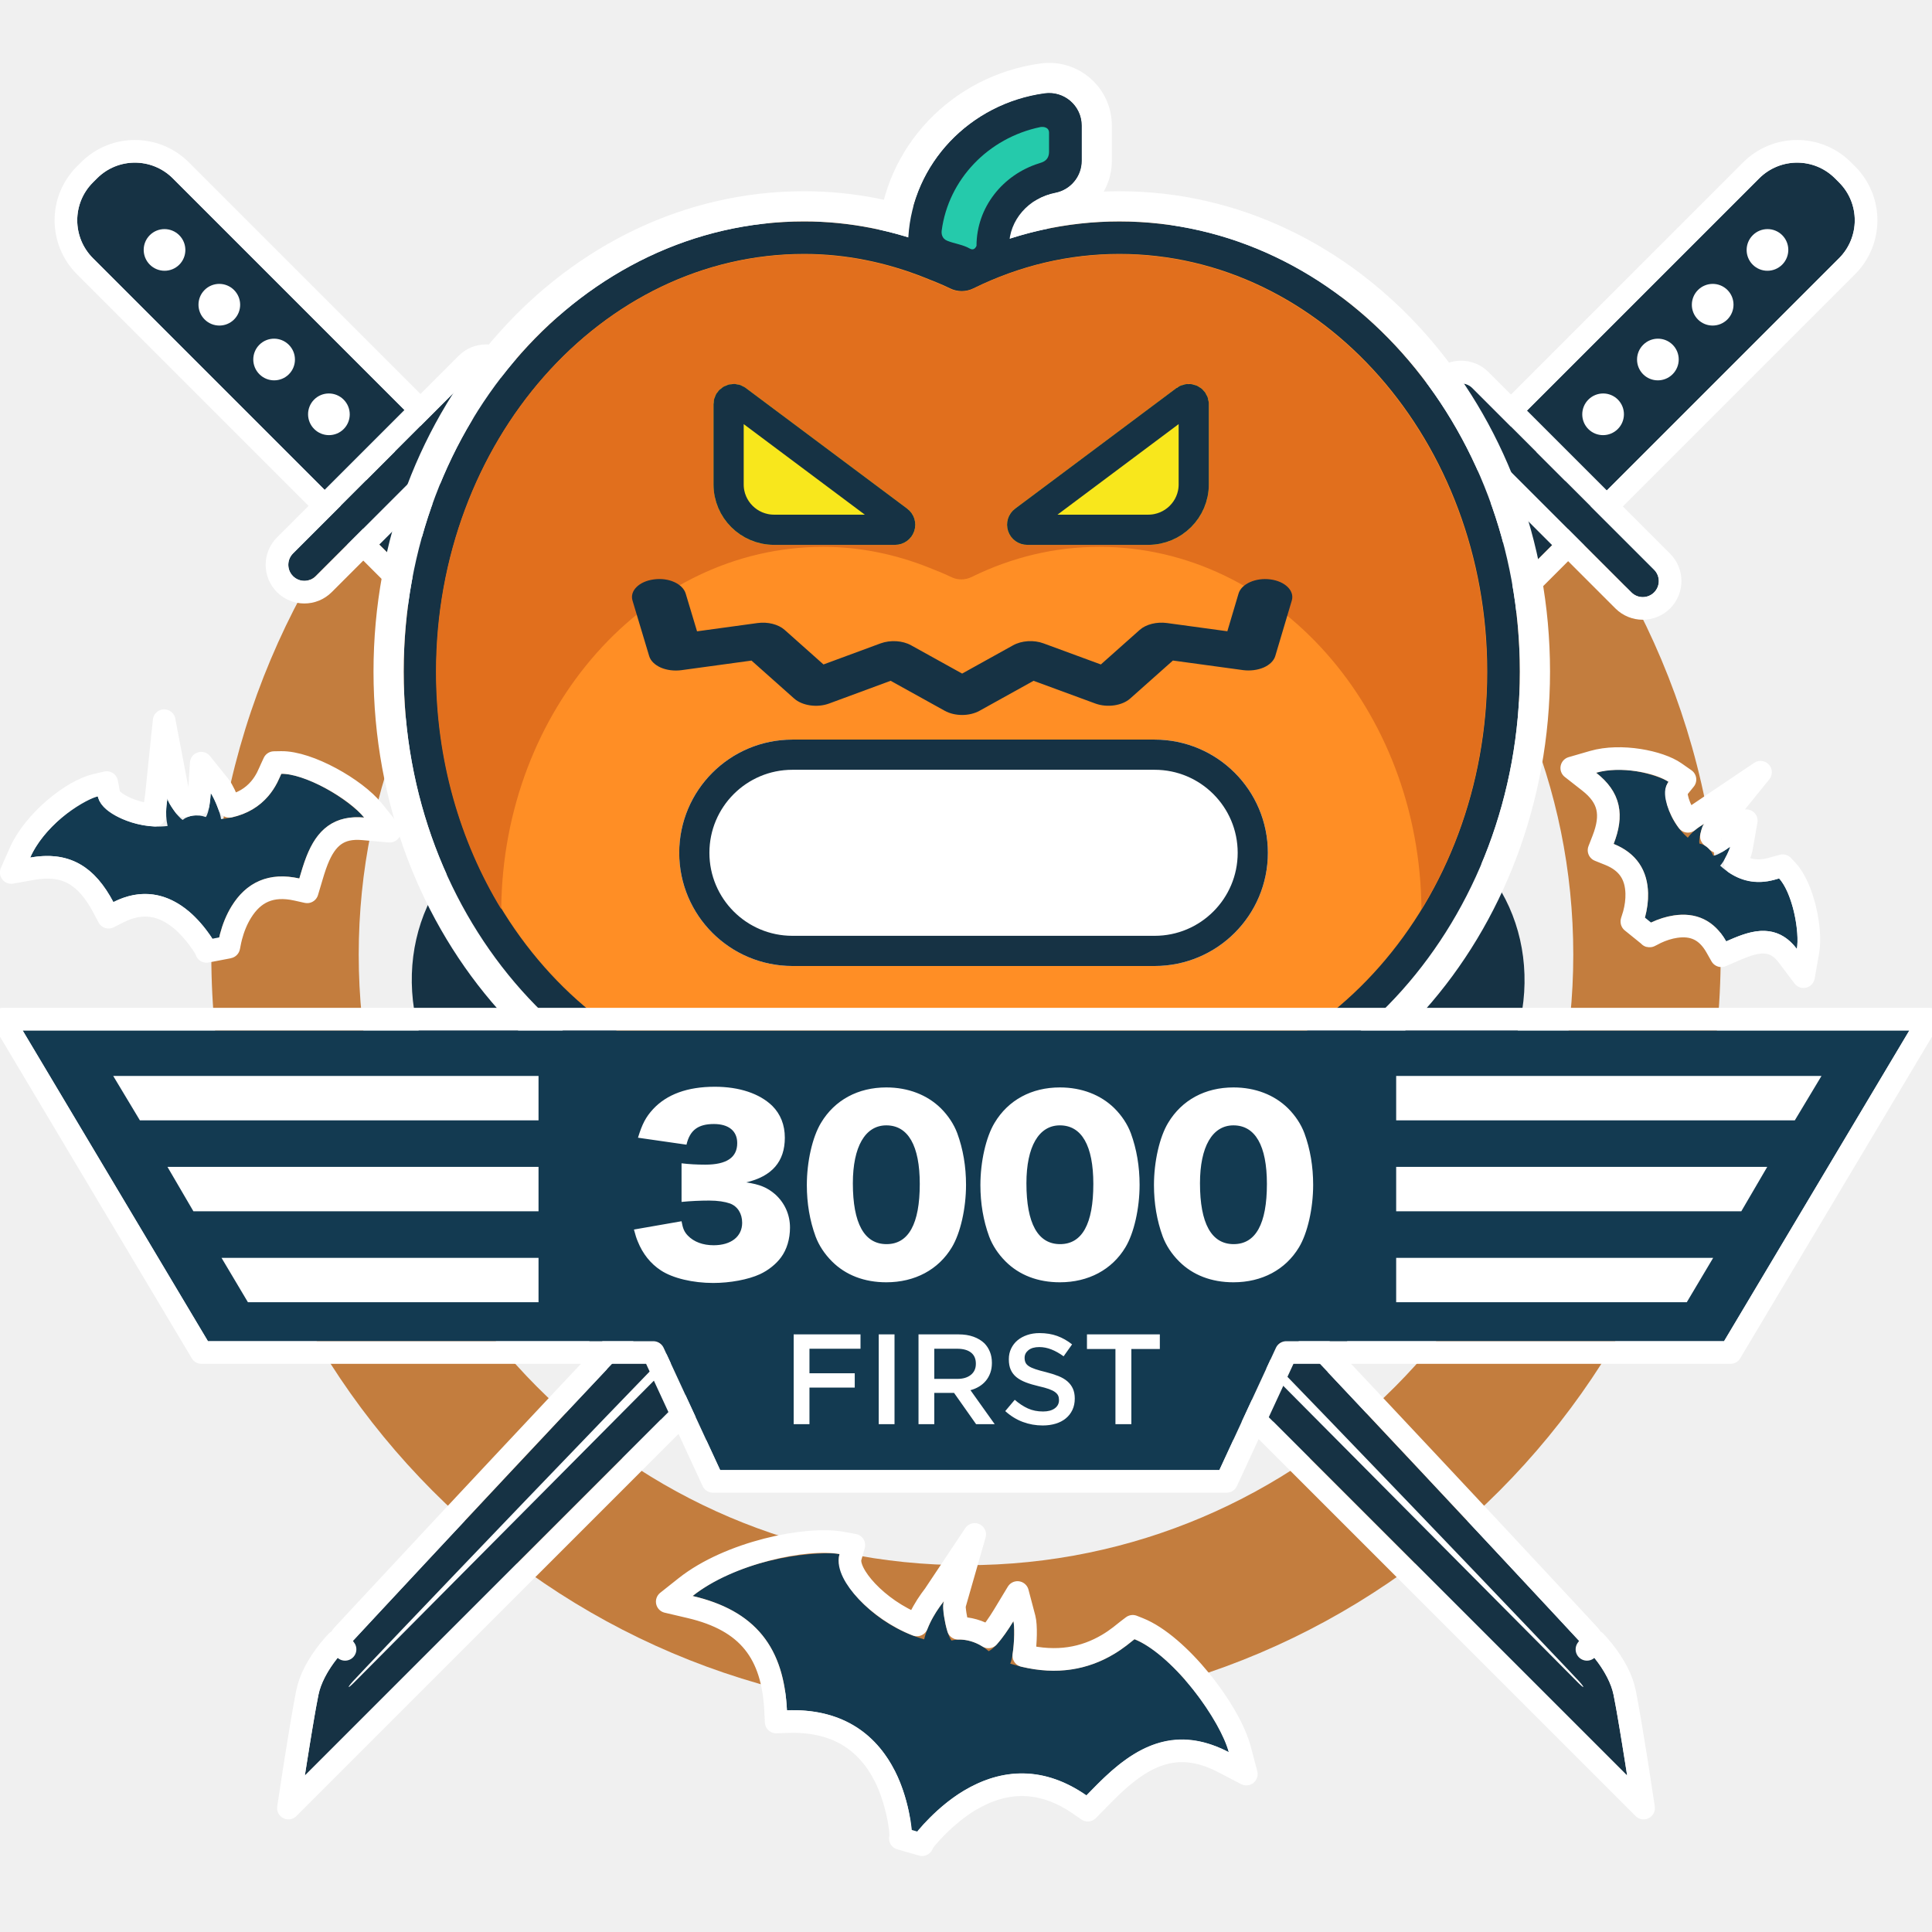
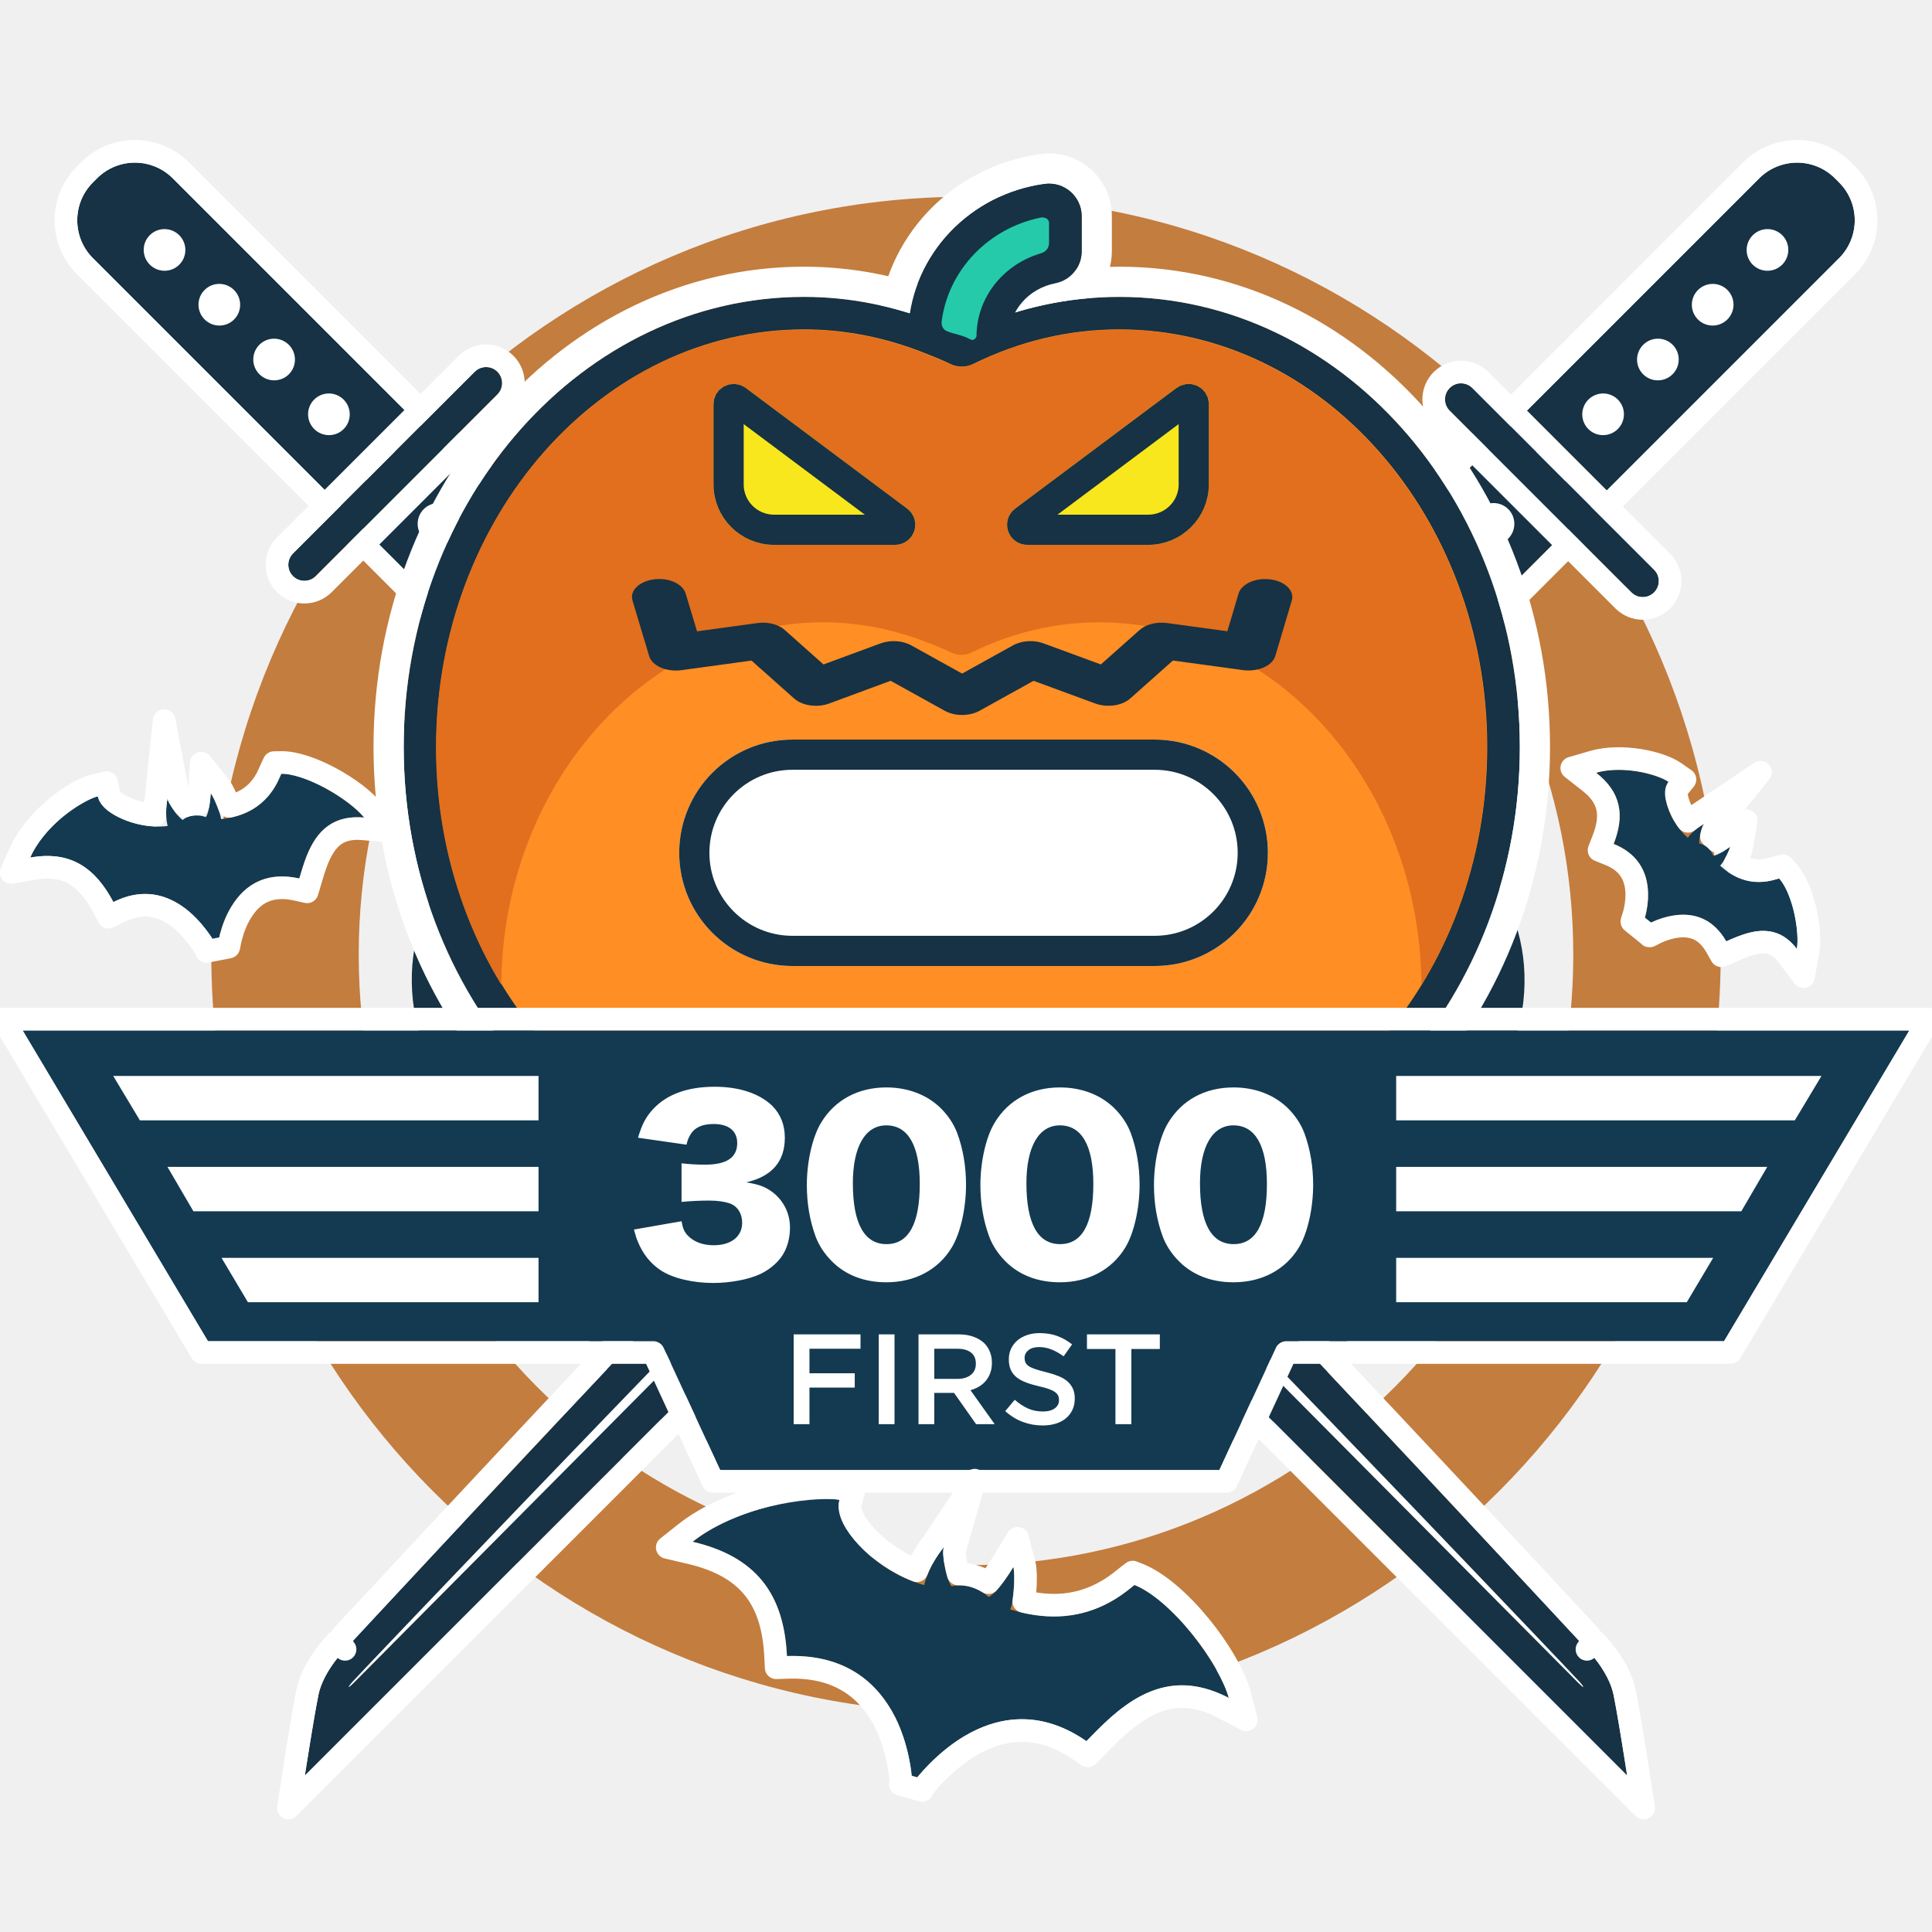
<svg xmlns="http://www.w3.org/2000/svg" xmlns:xlink="http://www.w3.org/1999/xlink" width="128" height="128" viewBox="0 0 128 128">
  <defs>
    <path id="a" d="M5.12,3.553 C5.12,1.591 6.707,0 8.664,0 L9.059,0 C11.016,0 12.603,1.59 12.603,3.553 L12.603,47.784 L5.12,47.784 L5.12,3.553 Z" />
    <path id="b" d="M0,0 L6.302,0 C6.302,0 6.165,16.61 5.504,42.956 C4.843,69.302 4.032,90.533 4.032,90.533 C4.032,90.533 4.032,92.57 3.151,93.904 C2.27,95.239 0,98.332 0,98.332 L0,0 Z" />
    <rect id="c" width="17.723" height="1.975" y="47.389" rx=".987" />
    <path id="d" d="M5.12,3.553 C5.12,1.591 6.707,0 8.664,0 L9.059,0 C11.016,0 12.603,1.59 12.603,3.553 L12.603,47.784 L5.12,47.784 L5.12,3.553 Z" />
    <path id="e" d="M0,0 L6.302,0 C6.302,0 6.165,16.61 5.504,42.956 C4.843,69.302 4.032,90.533 4.032,90.533 C4.032,90.533 4.032,92.57 3.151,93.904 C2.27,95.239 0,98.332 0,98.332 L0,0 Z" />
    <rect id="f" width="17.723" height="1.975" y="47.389" rx=".987" />
    <rect id="g" width="19.149" height="2.126" x=".461" y=".654" rx="1.063" />
    <rect id="h" width="19.149" height="2.126" x=".536" y=".361" rx="1.063" />
    <path id="i" d="M44.92,4.6 C44.92,5.63 44.189,6.516 43.175,6.714 C41.394,7.061 40.114,8.543 40.114,10.234 L40.114,10.598 C40.114,12.152 38.513,13.195 37.085,12.571 C36.475,12.304 35.808,12.075 35.005,11.848 C34.029,11.572 33.376,10.656 33.437,9.647 C33.729,4.783 37.531,0.81 42.464,0.132 C43.763,-0.046 44.92,0.959 44.92,2.266 L44.92,4.6 Z" />
-     <path id="j" d="M36.976,11.031 C40.294,9.43 43.812,8.616 47.42,8.616 C62.118,8.616 73.95,22.051 73.95,38.44 C73.95,54.829 62.118,68.265 47.42,68.265 L26.533,68.265 C11.835,68.265 0.003,54.83 0.003,38.44 C0.003,22.051 11.835,8.615 26.533,8.615 C29.524,8.615 32.481,9.203 35.362,10.352 C36.235,10.7 36.592,10.848 36.976,11.031 Z" />
-     <path id="k" d="M41.314,30.044 C40.738,30.044 40.228,29.677 40.046,29.133 C39.863,28.589 40.051,27.989 40.512,27.645 L51.206,19.651 C51.611,19.346 52.155,19.302 52.606,19.524 C53.059,19.751 53.345,20.211 53.345,20.716 L53.345,26.046 C53.345,28.25 51.546,30.044 49.334,30.044 L41.314,30.044 Z M32.56,30.044 L24.539,30.044 C22.328,30.044 20.529,28.25 20.529,26.046 L20.529,20.716 C20.529,20.211 20.815,19.751 21.268,19.524 C21.718,19.302 22.262,19.346 22.667,19.651 L33.361,27.645 C33.822,27.989 34.01,28.589 33.827,29.133 C33.646,29.677 33.135,30.044 32.56,30.044 Z" />
+     <path id="j" d="M36.976,10.031 C40.294,8.43 43.812,7.616 47.42,7.616 C62.118,7.616 73.95,21.051 73.95,37.44 C73.95,53.829 62.118,67.265 47.42,67.265 L26.533,67.265 C11.835,67.265 0.003,53.83 0.003,37.44 C0.003,21.051 11.835,7.615 26.533,7.615 C29.524,7.615 32.481,8.203 35.362,9.352 C36.235,9.7 36.592,9.848 36.976,10.031 Z" />
+     <path id="k" d="M41.314,24.044 C40.738,24.044 40.228,23.677 40.046,23.133 C39.863,22.589 40.051,21.989 40.512,21.645 L51.206,13.651 C51.611,13.346 52.155,13.302 52.606,13.524 C53.059,13.751 53.345,14.211 53.345,14.716 L53.345,20.046 C53.345,22.25 51.546,24.044 49.334,24.044 L41.314,24.044 Z M32.56,24.044 L24.539,24.044 C22.328,24.044 20.529,22.25 20.529,20.046 L20.529,14.716 C20.529,14.211 20.815,13.751 21.268,13.524 C21.718,13.302 22.262,13.346 22.667,13.651 L33.361,21.645 C33.822,21.989 34.01,22.589 33.827,23.133 C33.646,23.677 33.135,24.044 32.56,24.044 Z" />
    <path id="l" d="M84.736,83.858 L114.223,83.858 L126.5,63.27 L1.5,63.27 L13.777,83.858 L43.764,83.858 L47.713,92.395 L80.787,92.395 L84.736,83.858 Z" />
    <rect id="m" width="39" height="15" rx="7.5" />
-     <path id="n" d="M65.501,104.396 C66.055,104.132 66.87,102.857 67.14,102.411 C67.247,102.816 67.194,104.652 66.93,105.221 C71.76,106.723 74.469,104.131 75.163,103.602 C77.843,104.669 80.883,109.096 81.412,111.087 C76.837,108.706 73.844,112.056 71.978,113.951 C65.644,109.555 60.517,116.501 60.372,117.008 C60.533,116.445 60.085,108.034 52.137,108.311 C51.955,104.581 50.438,101.804 45.888,100.738 C49.288,98.042 54.524,97.762 55.62,97.96 C55.188,99.468 57.669,102.591 61.227,103.611 C61.557,102.257 62.391,101.29 62.527,101.087 C62.395,101.547 62.673,103.194 63.038,103.69 C63.777,103.5 64.756,103.728 65.501,104.396 Z M113.513,51.692 C113.807,51.678 114.423,51.246 114.631,51.092 C114.595,51.3 114.195,52.139 113.964,52.351 C115.752,53.982 117.459,53.309 117.87,53.198 C118.814,54.212 119.225,56.849 119.047,57.872 C117.549,55.884 115.563,56.853 114.364,57.367 C112.516,54.106 108.867,56.325 108.7,56.531 C108.885,56.302 110.416,52.324 106.909,50.911 C107.595,49.151 107.506,47.572 105.75,46.197 C107.778,45.609 110.109,46.495 110.543,46.799 C110.046,47.413 110.483,49.339 111.819,50.5 C112.239,49.938 112.8,49.652 112.9,49.585 C112.749,49.772 112.532,50.588 112.588,50.888 C112.948,50.944 113.326,51.239 113.513,51.692 Z M13.636,49.132 C13.861,48.838 13.943,47.879 13.963,47.547 C14.135,47.761 14.623,48.864 14.641,49.268 C17.676,48.963 18.41,46.753 18.637,46.267 C20.386,46.237 23.277,48.113 24.125,49.164 C20.98,48.883 20.306,51.613 19.83,53.201 C15.167,52.16 14.352,57.554 14.416,57.891 C14.345,57.516 11.733,52.633 7.513,54.766 C6.363,52.596 4.76,51.324 2,51.817 C3.078,49.374 5.831,47.911 6.479,47.757 C6.671,48.76 8.892,49.999 11.104,49.724 C10.901,48.839 11.079,48.057 11.095,47.903 C11.153,48.209 11.768,49.118 12.105,49.322 C12.451,49.027 13.045,48.92 13.636,49.132 Z" />
+     <path id="n" d="M65.501,100.803 C66.055,100.539 66.87,99.264 67.14,98.818 C67.247,99.223 67.194,101.059 66.93,101.628 C71.76,103.13 74.469,100.539 75.163,100.009 C77.843,101.076 80.883,105.503 81.412,107.494 C76.837,105.113 73.844,108.463 71.978,110.358 C65.644,105.963 60.517,112.909 60.372,113.415 C60.533,112.852 60.085,104.441 52.137,104.718 C51.955,100.988 50.438,98.212 45.888,97.145 C49.288,94.449 54.524,94.169 55.62,94.367 C55.188,95.875 57.669,98.998 61.227,100.018 C61.557,98.665 62.391,97.697 62.527,97.494 C62.395,97.954 62.673,99.601 63.038,100.097 C63.777,99.908 64.756,100.136 65.501,100.803 Z M113.513,51.692 C113.807,51.678 114.423,51.246 114.631,51.092 C114.595,51.3 114.195,52.139 113.964,52.351 C115.752,53.982 117.459,53.309 117.87,53.198 C118.814,54.212 119.225,56.849 119.047,57.872 C117.549,55.884 115.563,56.853 114.364,57.367 C112.516,54.106 108.867,56.325 108.7,56.531 C108.885,56.302 110.416,52.324 106.909,50.911 C107.595,49.151 107.506,47.572 105.75,46.197 C107.778,45.609 110.109,46.495 110.543,46.799 C110.046,47.413 110.483,49.339 111.819,50.5 C112.239,49.938 112.8,49.652 112.9,49.585 C112.749,49.772 112.532,50.588 112.588,50.888 C112.948,50.944 113.326,51.239 113.513,51.692 Z M13.636,49.132 C13.861,48.838 13.943,47.879 13.963,47.547 C14.135,47.761 14.623,48.864 14.641,49.268 C17.676,48.963 18.41,46.753 18.637,46.267 C20.386,46.237 23.277,48.113 24.125,49.164 C20.98,48.883 20.306,51.613 19.83,53.201 C15.167,52.16 14.352,57.554 14.416,57.891 C14.345,57.516 11.733,52.633 7.513,54.766 C6.363,52.596 4.76,51.324 2,51.817 C3.078,49.374 5.831,47.911 6.479,47.757 C6.671,48.76 8.892,49.999 11.104,49.724 C10.901,48.839 11.079,48.057 11.095,47.903 C11.153,48.209 11.768,49.118 12.105,49.322 C12.451,49.027 13.045,48.92 13.636,49.132 Z" />
  </defs>
  <g fill="none" fill-rule="evenodd">
    <rect width="128" height="128" />
    <g transform="translate(0 5)">
      <g fill-rule="nonzero" transform="translate(14 8.034)">
        <path fill="#C37D3E" d="M50,90.664 C72.211,90.664 90.234,72.563 90.234,50.215 C90.234,27.866 72.211,9.766 50,9.766 C27.789,9.766 9.766,27.866 9.766,50.215 C9.766,72.563 27.789,90.664 50,90.664 Z M50,100.429 C22.386,100.429 0,77.947 0,50.215 C0,22.482 22.386,0 50,0 C77.614,0 100,22.482 100,50.215 C100,77.947 77.614,100.429 50,100.429 Z" />
        <path fill="#163244" d="M48.572,57.869 L48.588,71.63 C48.588,71.63 48.9,77.089 41.559,81.346 C35.916,84.617 28.829,82.421 25.317,76.312 C23.392,72.962 22.922,68.768 24.042,65.229 C20.43,64.433 17.048,61.928 15.122,58.578 C11.61,52.469 13.26,45.207 18.903,41.935 C26.439,37.566 31.559,40.83 31.559,40.83 L42.9,47.686 C42.631,48.48 42.485,49.33 42.485,50.215 C42.485,51.084 42.626,51.92 42.886,52.701 C42.07,52.235 41.037,52.204 40.165,52.709 C38.857,53.468 38.409,55.147 39.164,56.461 C39.919,57.774 41.591,58.224 42.899,57.466 C43.741,56.978 44.227,56.108 44.265,55.2 C45.348,56.52 46.853,57.479 48.572,57.869 Z M57.651,47.558 L68.728,40.86 C68.728,40.86 73.849,37.597 81.385,41.966 C87.027,45.238 88.677,52.5 85.165,58.609 C83.239,61.958 79.858,64.464 76.245,65.26 C77.365,68.799 76.896,72.993 74.97,76.343 C71.458,82.452 64.371,84.648 58.729,81.376 C51.387,77.12 51.699,71.661 51.699,71.661 L51.715,57.932 C53.417,57.619 54.926,56.751 56.051,55.523 C56.17,56.322 56.637,57.061 57.388,57.497 C58.696,58.255 60.368,57.805 61.123,56.491 C61.878,55.178 61.43,53.498 60.122,52.74 C59.372,52.305 58.503,52.268 57.755,52.563 C57.986,51.821 58.11,51.033 58.11,50.215 C58.11,49.282 57.948,48.387 57.651,47.558 Z M44.332,45.149 L33.016,38.862 C33.016,38.862 27.642,36.04 27.642,27.301 C27.642,20.758 33.079,15.692 40.103,15.692 C43.954,15.692 47.806,17.381 50.298,20.125 C52.79,17.381 56.642,15.692 60.493,15.692 C67.517,15.692 72.954,20.758 72.954,27.301 C72.954,35.814 68.091,38.273 68.091,38.273 L56.243,45.124 C55.162,43.852 53.684,42.931 52.001,42.556 C52.63,42.052 53.032,41.277 53.032,40.407 C53.032,38.89 51.808,37.661 50.298,37.661 C48.788,37.661 47.564,38.89 47.564,40.407 C47.564,41.277 47.966,42.052 48.595,42.556 C46.901,42.934 45.415,43.864 44.332,45.149 Z M50.298,54.53 C47.925,54.53 46.001,52.598 46.001,50.215 C46.001,47.831 47.925,45.899 50.298,45.899 C52.671,45.899 54.595,47.831 54.595,50.215 C54.595,52.598 52.671,54.53 50.298,54.53 Z" />
      </g>
      <g transform="rotate(-45 15.968 6.576)">
        <use fill="#163244" xlink:href="#a" />
        <path stroke="#FFFFFF" stroke-width="1.5" d="M4.37,3.553 C4.37,1.177 6.292,-0.75 8.664,-0.75 L9.059,-0.75 C11.431,-0.75 13.353,1.176 13.353,3.553 L13.353,48.534 L4.37,48.534 L4.37,3.553 Z" />
        <path fill="#FFFFFF" d="M8.862,7.898 C8.1,7.898 7.483,7.279 7.483,6.516 C7.483,5.753 8.1,5.134 8.862,5.134 C9.623,5.134 10.24,5.753 10.24,6.516 C10.24,7.279 9.623,7.898 8.862,7.898 Z M8.862,13.032 C8.1,13.032 7.483,12.413 7.483,11.65 C7.483,10.886 8.1,10.268 8.862,10.268 C9.623,10.268 10.24,10.886 10.24,11.65 C10.24,12.413 9.623,13.032 8.862,13.032 Z M8.862,18.166 C8.1,18.166 7.483,17.547 7.483,16.784 C7.483,16.02 8.1,15.401 8.862,15.401 C9.623,15.401 10.24,16.02 10.24,16.784 C10.24,17.547 9.623,18.166 8.862,18.166 Z M8.862,23.3 C8.1,23.3 7.483,22.681 7.483,21.917 C7.483,21.154 8.1,20.535 8.862,20.535 C9.623,20.535 10.24,21.154 10.24,21.917 C10.24,22.681 9.623,23.3 8.862,23.3 Z M8.862,28.433 C8.1,28.433 7.483,27.815 7.483,27.051 C7.483,26.288 8.1,25.669 8.862,25.669 C9.623,25.669 10.24,26.288 10.24,27.051 C10.24,27.815 9.623,28.433 8.862,28.433 Z M8.862,33.567 C8.1,33.567 7.483,32.948 7.483,32.185 C7.483,31.422 8.1,30.803 8.862,30.803 C9.623,30.803 10.24,31.422 10.24,32.185 C10.24,32.948 9.623,33.567 8.862,33.567 Z M8.862,38.701 C8.1,38.701 7.483,38.082 7.483,37.319 C7.483,36.555 8.1,35.937 8.862,35.937 C9.623,35.937 10.24,36.555 10.24,37.319 C10.24,38.082 9.623,38.701 8.862,38.701 Z M8.862,43.835 C8.1,43.835 7.483,43.216 7.483,42.453 C7.483,41.689 8.1,41.07 8.862,41.07 C9.623,41.07 10.24,41.689 10.24,42.453 C10.24,43.216 9.623,43.835 8.862,43.835 Z" />
        <g transform="translate(5.908 48.179)">
          <g stroke-linecap="round" stroke-linejoin="round">
            <use fill="#163244" xlink:href="#b" />
            <path stroke="#FFFFFF" stroke-width="1.5" d="M-0.75,-0.75 L7.058,-0.75 L7.052,0.006 C7.05,0.136 7.048,0.393 7.044,0.773 C7.038,1.405 7.03,2.154 7.02,3.016 C6.991,5.478 6.952,8.351 6.9,11.61 C6.754,20.919 6.543,31.446 6.254,42.975 C6.154,46.95 6.048,50.947 5.935,54.948 C5.683,63.927 5.412,72.528 5.142,80.45 C5.047,83.223 4.959,85.713 4.88,87.882 C4.853,88.642 4.828,89.307 4.807,89.873 C4.794,90.212 4.786,90.444 4.032,90.533 L4.782,90.533 C4.782,90.699 4.769,90.972 4.732,91.317 C4.67,91.892 4.559,92.469 4.383,93.015 C4.228,93.498 4.029,93.936 3.777,94.318 C3.48,94.767 3.018,95.43 2.43,96.253 C2.394,96.304 2.394,96.304 2.357,96.355 C1.974,96.892 1.563,97.461 1.153,98.025 C0.906,98.364 0.714,98.626 0.605,98.776 L-0.75,100.622 L-0.75,-0.75 Z" />
          </g>
          <path fill="#FFFFFF" d="M2.363,0 L3.491,0 C3.491,0 3.345,15.817 3.097,40.576 C2.85,65.335 2.2,91.112 2.165,91.686 C2.13,92.26 2.055,92.292 2.055,91.67 C2.055,90.469 2.363,0 2.363,0 Z" />
        </g>
        <g>
          <use fill="#163244" xlink:href="#c" />
          <rect width="19.223" height="3.475" x="-.75" y="46.639" stroke="#FFFFFF" stroke-width="1.5" rx="1.737" />
        </g>
      </g>
      <g transform="scale(-1 1) rotate(-45 -48.032 161.086)">
        <use fill="#163244" xlink:href="#d" />
        <path stroke="#FFFFFF" stroke-width="1.5" d="M4.37,3.553 C4.37,1.177 6.292,-0.75 8.664,-0.75 L9.059,-0.75 C11.431,-0.75 13.353,1.176 13.353,3.553 L13.353,48.534 L4.37,48.534 L4.37,3.553 Z" />
        <path fill="#FFFFFF" d="M8.862,7.898 C8.1,7.898 7.483,7.279 7.483,6.516 C7.483,5.753 8.1,5.134 8.862,5.134 C9.623,5.134 10.24,5.753 10.24,6.516 C10.24,7.279 9.623,7.898 8.862,7.898 Z M8.862,13.032 C8.1,13.032 7.483,12.413 7.483,11.65 C7.483,10.886 8.1,10.268 8.862,10.268 C9.623,10.268 10.24,10.886 10.24,11.65 C10.24,12.413 9.623,13.032 8.862,13.032 Z M8.862,18.166 C8.1,18.166 7.483,17.547 7.483,16.784 C7.483,16.02 8.1,15.401 8.862,15.401 C9.623,15.401 10.24,16.02 10.24,16.784 C10.24,17.547 9.623,18.166 8.862,18.166 Z M8.862,23.3 C8.1,23.3 7.483,22.681 7.483,21.917 C7.483,21.154 8.1,20.535 8.862,20.535 C9.623,20.535 10.24,21.154 10.24,21.917 C10.24,22.681 9.623,23.3 8.862,23.3 Z M8.862,28.433 C8.1,28.433 7.483,27.815 7.483,27.051 C7.483,26.288 8.1,25.669 8.862,25.669 C9.623,25.669 10.24,26.288 10.24,27.051 C10.24,27.815 9.623,28.433 8.862,28.433 Z M8.862,33.567 C8.1,33.567 7.483,32.948 7.483,32.185 C7.483,31.422 8.1,30.803 8.862,30.803 C9.623,30.803 10.24,31.422 10.24,32.185 C10.24,32.948 9.623,33.567 8.862,33.567 Z M8.862,38.701 C8.1,38.701 7.483,38.082 7.483,37.319 C7.483,36.555 8.1,35.937 8.862,35.937 C9.623,35.937 10.24,36.555 10.24,37.319 C10.24,38.082 9.623,38.701 8.862,38.701 Z M8.862,43.835 C8.1,43.835 7.483,43.216 7.483,42.453 C7.483,41.689 8.1,41.07 8.862,41.07 C9.623,41.07 10.24,41.689 10.24,42.453 C10.24,43.216 9.623,43.835 8.862,43.835 Z" />
        <g transform="translate(5.908 48.179)">
          <g stroke-linecap="round" stroke-linejoin="round">
            <use fill="#163244" xlink:href="#e" />
            <path stroke="#FFFFFF" stroke-width="1.5" d="M-0.75,-0.75 L7.058,-0.75 L7.052,0.006 C7.05,0.136 7.048,0.393 7.044,0.773 C7.038,1.405 7.03,2.154 7.02,3.016 C6.991,5.478 6.952,8.351 6.9,11.61 C6.754,20.919 6.543,31.446 6.254,42.975 C6.154,46.95 6.048,50.947 5.935,54.948 C5.683,63.927 5.412,72.528 5.142,80.45 C5.047,83.223 4.959,85.713 4.88,87.882 C4.853,88.642 4.828,89.307 4.807,89.873 C4.794,90.212 4.786,90.444 4.032,90.533 L4.782,90.533 C4.782,90.699 4.769,90.972 4.732,91.317 C4.67,91.892 4.559,92.469 4.383,93.015 C4.228,93.498 4.029,93.936 3.777,94.318 C3.48,94.767 3.018,95.43 2.43,96.253 C2.394,96.304 2.394,96.304 2.357,96.355 C1.974,96.892 1.563,97.461 1.153,98.025 C0.906,98.364 0.714,98.626 0.605,98.776 L-0.75,100.622 L-0.75,-0.75 Z" />
          </g>
          <path fill="#FFFFFF" d="M2.363,0 L3.491,0 C3.491,0 3.345,15.817 3.097,40.576 C2.85,65.335 2.2,91.112 2.165,91.686 C2.13,92.26 2.055,92.292 2.055,91.67 C2.055,90.469 2.363,0 2.363,0 Z" />
        </g>
        <g>
          <use fill="#163244" xlink:href="#f" />
          <rect width="19.223" height="3.475" x="-.75" y="46.639" stroke="#FFFFFF" stroke-width="1.5" rx="1.737" />
        </g>
      </g>
-       <g transform="translate(18 1)">
-         <g transform="matrix(-1 0 0 1 94 16.615)">
+       <g transform="translate(18 7)">
+         <g transform="matrix(-1 0 0 1 94 10.615)">
          <g transform="rotate(-45 19.442 6.82)">
            <use fill="#163244" xlink:href="#g" />
            <rect width="20.649" height="3.626" x="-.289" y="-.096" stroke="#FFFFFF" stroke-width="1.5" rx="1.813" />
          </g>
          <g transform="scale(-1 1) rotate(-45 -28.967 120.9)">
            <use fill="#163244" xlink:href="#h" />
            <rect width="20.649" height="3.626" x="-.214" y="-.389" stroke="#FFFFFF" stroke-width="1.5" rx="1.813" />
          </g>
        </g>
        <g fill-rule="nonzero" transform="translate(8.743 .054)">
          <use fill="#163244" fill-rule="evenodd" xlink:href="#i" />
          <path stroke="#FFFFFF" stroke-width="2" d="M45.92,4.6 C45.92,6.109 44.849,7.406 43.366,7.695 C42.048,7.952 41.114,9.029 41.114,10.234 L41.114,10.598 C41.114,12.875 38.772,14.4 36.684,13.487 C36.13,13.245 35.509,13.029 34.733,12.81 C33.305,12.407 32.35,11.066 32.439,9.587 C32.759,4.254 36.914,-0.114 42.328,-0.858 C44.227,-1.119 45.92,0.352 45.92,2.266 L45.92,4.6 Z" />
          <use fill="#163244" fill-rule="evenodd" xlink:href="#j" />
-           <path stroke="#FFFFFF" stroke-width="2" d="M36.969,9.929 C40.298,8.396 43.817,7.616 47.42,7.616 C62.658,7.616 74.95,21.477 74.95,38.44 C74.95,55.403 62.658,69.265 47.42,69.265 L26.533,69.265 C11.295,69.265 -0.997,55.403 -0.997,38.44 C-0.997,21.477 11.295,7.615 26.533,7.615 C29.64,7.615 32.723,8.223 35.732,9.423 C36.328,9.66 36.685,9.806 36.969,9.929 Z" />
+           <path stroke="#FFFFFF" stroke-width="2" d="M36.969,8.929 C40.298,7.396 43.817,6.616 47.42,6.616 C62.658,6.616 74.95,20.477 74.95,37.44 C74.95,54.403 62.658,68.265 47.42,68.265 L26.533,68.265 C11.295,68.265 -0.997,54.403 -0.997,37.44 C-0.997,20.477 11.295,6.615 26.533,6.615 C29.64,6.615 32.723,7.223 35.732,8.423 C36.328,8.66 36.685,8.806 36.969,8.929 Z" />
          <path fill="#163244" d="M44.92,4.6 C44.92,5.63 44.189,6.516 43.175,6.714 C41.394,7.061 40.114,8.543 40.114,10.234 L40.114,10.598 C40.114,12.152 38.513,13.195 37.085,12.571 C36.475,12.304 35.808,12.075 35.005,11.848 C34.029,11.572 33.376,10.656 33.437,9.647 C33.729,4.783 37.531,0.81 42.464,0.132 C43.763,-0.046 44.92,0.959 44.92,2.266 L44.92,4.6 Z" />
-           <path fill="#FF8E25" d="M47.42,66.111 L26.533,66.111 C13.095,66.111 2.164,53.698 2.164,38.44 C2.164,23.183 13.095,10.769 26.533,10.769 C29.284,10.769 31.969,11.319 34.551,12.348 C34.556,12.35 34.561,12.352 34.566,12.355 C35.115,12.574 35.665,12.786 36.203,13.051 C36.689,13.291 37.264,13.291 37.75,13.051 C40.825,11.538 44.078,10.769 47.42,10.769 C60.857,10.769 71.789,23.183 71.789,38.44 C71.789,53.698 60.857,66.111 47.42,66.111 Z" />
-           <path fill="#E16F1D" d="M6.465,54.181 C3.74,49.714 2.142,44.296 2.142,38.463 C2.142,23.205 13.074,10.792 26.511,10.792 C29.262,10.792 31.948,11.342 34.529,12.37 C34.534,12.373 34.539,12.375 34.544,12.377 C35.093,12.596 35.643,12.809 36.181,13.074 C36.668,13.313 37.242,13.313 37.728,13.074 C40.804,11.561 44.057,10.792 47.399,10.792 C60.836,10.792 71.767,23.205 71.767,38.463 C71.767,44.305 70.165,49.73 67.432,54.201 C67.334,40.935 57.8,30.176 46.094,30.176 C43.168,30.176 40.319,30.85 37.626,32.175 C37.2,32.385 36.697,32.385 36.271,32.175 C35.8,31.943 35.318,31.757 34.838,31.565 C34.833,31.563 34.829,31.561 34.824,31.559 C32.564,30.658 30.213,30.176 27.803,30.176 C16.103,30.176 6.573,40.924 6.465,54.181 Z" />
+           <path fill="#FF8E25" d="M47.42,65.111 L26.533,65.111 C13.095,65.111 2.164,52.698 2.164,37.44 C2.164,22.183 13.095,9.769 26.533,9.769 C29.284,9.769 31.969,10.319 34.551,11.348 C34.556,11.35 34.561,11.352 34.566,11.355 C35.115,11.574 35.665,11.786 36.203,12.051 C36.689,12.291 37.264,12.291 37.75,12.051 C40.825,10.538 44.078,9.769 47.42,9.769 C60.857,9.769 71.789,22.183 71.789,37.44 C71.789,52.698 60.857,65.111 47.42,65.111 Z" />
+           <path fill="#E16F1D" d="M6.465,53.181 C3.74,48.714 2.142,43.296 2.142,37.463 C2.142,22.205 13.074,9.792 26.511,9.792 C29.262,9.792 31.948,10.342 34.529,11.37 C34.534,11.373 34.539,11.375 34.544,11.377 C35.093,11.596 35.643,11.809 36.181,12.074 C36.668,12.313 37.242,12.313 37.728,12.074 C40.804,10.561 44.057,9.792 47.399,9.792 C60.836,9.792 71.767,22.205 71.767,37.463 C71.767,43.305 70.165,48.73 67.432,53.201 C67.334,39.935 57.8,29.176 46.094,29.176 C43.168,29.176 40.319,29.85 37.626,31.175 C37.2,31.385 36.697,31.385 36.271,31.175 C35.8,30.943 35.318,30.757 34.838,30.565 C34.833,30.563 34.829,30.561 34.824,30.559 C32.564,29.658 30.213,29.176 27.803,29.176 C16.103,29.176 6.573,39.924 6.465,53.181 Z" />
          <path fill="#25CAAB" d="M42.759,3.998 C42.759,3.465 42.759,3.046 42.759,2.739 C42.759,2.366 42.369,2.326 42.178,2.366 C38.734,3.082 36.093,5.831 35.646,9.226 C35.623,9.407 35.646,9.749 36.013,9.897 C36.502,10.095 37.039,10.147 37.505,10.412 C37.701,10.523 37.85,10.464 37.953,10.234 C37.953,7.685 39.696,5.518 42.1,4.767 C42.315,4.7 42.759,4.592 42.759,3.998 Z" />
          <g>
            <use fill="#F8E71C" fill-rule="evenodd" xlink:href="#k" />
-             <path stroke="#163244" stroke-width="2" d="M41.314,29.044 L49.334,29.044 C50.994,29.044 52.345,27.697 52.345,26.046 L52.345,20.716 C52.345,20.591 52.274,20.476 52.163,20.421 C52.046,20.363 51.906,20.375 51.805,20.451 L41.11,28.447 C40.995,28.532 40.949,28.68 40.995,28.816 C41.04,28.952 41.168,29.044 41.314,29.044 Z M32.56,29.044 C32.705,29.044 32.833,28.952 32.879,28.814 C32.924,28.68 32.878,28.532 32.762,28.446 L22.066,20.45 C21.967,20.375 21.827,20.363 21.715,20.419 C21.6,20.476 21.529,20.591 21.529,20.716 L21.529,26.046 C21.529,27.697 22.879,29.044 24.539,29.044 L32.56,29.044 Z" />
+             <path stroke="#163244" stroke-width="2" d="M41.314,23.044 L49.334,23.044 C50.994,23.044 52.345,21.697 52.345,20.046 L52.345,14.716 C52.345,14.591 52.274,14.476 52.163,14.421 C52.046,14.363 51.906,14.375 51.805,14.451 L41.11,22.447 C40.995,22.532 40.949,22.68 40.995,22.816 C41.04,22.952 41.168,23.044 41.314,23.044 Z M32.56,23.044 C32.705,23.044 32.833,22.952 32.879,22.814 C32.924,22.68 32.878,22.532 32.762,22.446 L22.066,14.45 C21.967,14.375 21.827,14.363 21.715,14.419 C21.6,14.476 21.529,14.591 21.529,14.716 L21.529,20.046 C21.529,21.697 22.879,23.044 24.539,23.044 L32.56,23.044 Z" />
          </g>
-           <path fill="#163244" d="M57.425,32.333 C56.453,32.205 55.507,32.626 55.314,33.271 L54.572,35.769 L50.57,35.223 C49.887,35.132 49.182,35.308 48.766,35.678 L46.192,37.968 L42.398,36.573 C41.753,36.331 40.942,36.383 40.373,36.701 L37.001,38.572 L33.621,36.699 C33.053,36.382 32.246,36.335 31.593,36.573 L27.815,37.968 L25.244,35.68 C24.828,35.309 24.125,35.13 23.44,35.225 L19.438,35.773 L18.685,33.269 C18.49,32.625 17.558,32.194 16.572,32.334 C15.598,32.462 14.967,33.089 15.162,33.734 L16.267,37.414 C16.36,37.725 16.637,37.999 17.035,38.175 C17.434,38.349 17.923,38.407 18.392,38.348 L23.046,37.711 L25.874,40.227 C26.413,40.703 27.399,40.847 28.19,40.555 L32.263,39.05 L35.848,41.037 C36.181,41.222 36.592,41.315 37.001,41.315 C37.411,41.315 37.82,41.222 38.154,41.037 L41.733,39.051 L45.822,40.555 C46.609,40.844 47.599,40.703 48.134,40.226 L50.965,37.708 L55.622,38.344 C56.088,38.403 56.578,38.342 56.98,38.169 C57.378,37.994 57.656,37.719 57.748,37.408 L58.842,33.732 C59.033,33.086 58.399,32.461 57.425,32.333 Z" />
+           <path fill="#163244" d="M57.425,26.333 C56.453,26.205 55.507,26.626 55.314,27.271 L54.572,29.769 L50.57,29.223 C49.887,29.132 49.182,29.308 48.766,29.678 L46.192,31.968 L42.398,30.573 C41.753,30.331 40.942,30.383 40.373,30.701 L37.001,32.572 L33.621,30.699 C33.053,30.382 32.246,30.335 31.593,30.573 L27.815,31.968 L25.244,29.68 C24.828,29.309 24.125,29.13 23.44,29.225 L19.438,29.773 L18.685,27.269 C18.49,26.625 17.558,26.194 16.572,26.334 C15.598,26.462 14.967,27.089 15.162,27.734 L16.267,31.414 C16.36,31.725 16.637,31.999 17.035,32.175 C17.434,32.349 17.923,32.407 18.392,32.348 L23.046,31.711 L25.874,34.227 C26.413,34.703 27.399,34.847 28.19,34.555 L32.263,33.05 L35.848,35.037 C36.181,35.222 36.592,35.315 37.001,35.315 C37.411,35.315 37.82,35.222 38.154,35.037 L41.733,33.051 L45.822,34.555 C46.609,34.844 47.599,34.703 48.134,34.226 L50.965,31.708 L55.622,32.344 C56.088,32.403 56.578,32.342 56.98,32.169 C57.378,31.994 57.656,31.719 57.748,31.408 L58.842,27.732 C59.033,27.086 58.399,26.461 57.425,26.333 Z" />
        </g>
      </g>
      <g stroke-linecap="round" stroke-linejoin="round">
        <use fill="#133A51" xlink:href="#l" />
        <path stroke="#FFFFFF" stroke-width="1.5" d="M85.215,84.608 L81.266,93.145 L47.234,93.145 L43.285,84.608 L13.351,84.608 L0.18,62.52 L127.82,62.52 L114.649,84.608 L85.215,84.608 Z" />
      </g>
      <path fill="#FFFFFF" d="M35.679,66.283 L7.5,66.283 L9.268,69.226 L35.679,69.226 L35.679,66.283 Z M35.679,72.309 L11.095,72.309 L12.814,75.252 L35.679,75.252 L35.679,72.309 Z M35.679,78.335 L14.676,78.335 L16.426,81.277 L35.679,81.277 L35.679,78.335 Z" />
      <path fill="#FFFFFF" d="M120.679,66.283 L92.5,66.283 L94.268,69.226 L120.679,69.226 L120.679,66.283 Z M120.679,72.309 L96.095,72.309 L97.814,75.252 L120.679,75.252 L120.679,72.309 Z M120.679,78.335 L99.676,78.335 L101.426,81.277 L120.679,81.277 L120.679,78.335 Z" transform="matrix(-1 0 0 1 213.179 0)" />
      <g fill="#FFFFFF" transform="translate(52.5 82.356)">
        <path d="M0.083,1.05 L4.511,1.05 L4.511,2.002 L1.129,2.002 L1.129,3.626 L4.129,3.626 L4.129,4.577 L1.129,4.577 L1.129,7 L0.083,7 L0.083,1.05 Z M5.718,1.05 L6.764,1.05 L6.764,7 L5.718,7 L5.718,1.05 Z M10.929,3.999 C11.303,3.999 11.6,3.91 11.822,3.732 C12.043,3.553 12.153,3.311 12.153,3.005 L12.153,2.988 C12.153,2.665 12.045,2.42 11.83,2.253 C11.615,2.086 11.312,2.002 10.921,2.002 L9.399,2.002 L9.399,3.999 L10.929,3.999 Z M8.354,1.05 L11.005,1.05 C11.38,1.05 11.711,1.102 12,1.207 C12.289,1.312 12.53,1.458 12.723,1.645 C12.881,1.809 13.003,1.999 13.088,2.215 C13.173,2.43 13.216,2.668 13.216,2.929 L13.216,2.946 C13.216,3.189 13.18,3.409 13.109,3.604 C13.038,3.8 12.941,3.973 12.816,4.123 C12.691,4.273 12.543,4.4 12.37,4.505 C12.197,4.61 12.006,4.691 11.796,4.747 L13.402,7 L12.17,7 L10.708,4.926 L9.399,4.926 L9.399,7 L8.354,7 L8.354,1.05 Z M16.581,7.085 C16.122,7.085 15.683,7.007 15.264,6.851 C14.845,6.695 14.457,6.456 14.1,6.133 L14.729,5.385 C15.018,5.634 15.309,5.826 15.604,5.959 C15.899,6.092 16.233,6.159 16.607,6.159 C16.93,6.159 17.186,6.091 17.376,5.955 C17.566,5.818 17.661,5.637 17.661,5.41 L17.661,5.394 C17.661,5.286 17.643,5.191 17.606,5.109 C17.569,5.027 17.501,4.949 17.402,4.875 C17.303,4.801 17.167,4.733 16.994,4.671 C16.821,4.609 16.596,4.546 16.318,4.484 C16.001,4.41 15.719,4.327 15.472,4.233 C15.226,4.14 15.019,4.026 14.852,3.893 C14.685,3.76 14.557,3.597 14.469,3.405 C14.381,3.212 14.338,2.98 14.338,2.708 L14.338,2.691 C14.338,2.435 14.388,2.202 14.491,1.989 C14.593,1.777 14.733,1.595 14.911,1.445 C15.09,1.295 15.304,1.178 15.553,1.093 C15.802,1.007 16.074,0.965 16.369,0.965 C16.805,0.965 17.198,1.029 17.546,1.156 C17.895,1.284 18.222,1.469 18.528,1.713 L17.967,2.503 C17.695,2.305 17.426,2.154 17.16,2.049 C16.893,1.944 16.624,1.891 16.352,1.891 C16.046,1.891 15.808,1.959 15.638,2.095 C15.468,2.232 15.383,2.399 15.383,2.597 L15.383,2.614 C15.383,2.727 15.403,2.828 15.443,2.916 C15.482,3.004 15.554,3.083 15.659,3.154 C15.764,3.225 15.909,3.291 16.093,3.353 C16.277,3.416 16.511,3.481 16.794,3.549 C17.106,3.628 17.382,3.716 17.623,3.812 C17.864,3.909 18.063,4.026 18.222,4.165 C18.381,4.304 18.501,4.466 18.583,4.65 C18.665,4.834 18.706,5.048 18.706,5.292 L18.706,5.309 C18.706,5.586 18.654,5.835 18.549,6.056 C18.444,6.278 18.299,6.464 18.111,6.617 C17.924,6.771 17.701,6.887 17.44,6.966 C17.179,7.045 16.893,7.085 16.581,7.085 Z M21.401,2.019 L19.514,2.019 L19.514,1.05 L24.342,1.05 L24.342,2.019 L22.455,2.019 L22.455,7 L21.401,7 L21.401,2.019 Z" />
      </g>
      <path fill="#FFFFFF" d="M42,76.46 C42.104,76.847 42.164,77.04 42.253,77.248 C42.58,78.066 43.101,78.721 43.785,79.167 C44.574,79.688 45.912,80 47.251,80 C48.367,80 49.572,79.777 50.345,79.42 C50.896,79.167 51.417,78.751 51.744,78.304 C52.131,77.784 52.339,77.085 52.339,76.326 C52.339,75.463 51.982,74.69 51.357,74.125 C50.836,73.678 50.345,73.47 49.438,73.336 C51.149,72.935 51.997,71.953 51.997,70.376 C51.997,69.529 51.714,68.815 51.164,68.264 C50.316,67.446 48.977,67 47.355,67 C45.54,67 44.172,67.506 43.264,68.487 C42.788,69.008 42.55,69.454 42.268,70.376 L45.481,70.838 C45.704,69.886 46.24,69.469 47.296,69.469 C48.278,69.469 48.843,69.93 48.843,70.733 C48.843,71.685 48.144,72.161 46.731,72.161 C46.15,72.161 45.66,72.132 45.154,72.072 L45.154,74.63 C45.734,74.571 46.403,74.541 46.983,74.541 C47.564,74.541 48.025,74.616 48.367,74.735 C48.873,74.928 49.17,75.404 49.17,76.014 C49.17,76.921 48.441,77.501 47.281,77.501 C46.567,77.501 45.972,77.278 45.57,76.862 C45.332,76.609 45.243,76.4 45.154,75.91 L42,76.46 Z M58.721,79.955 C57.263,79.955 56.028,79.479 55.121,78.572 C54.63,78.081 54.258,77.516 54.035,76.921 C53.648,75.865 53.455,74.72 53.455,73.515 C53.455,71.953 53.826,70.332 54.392,69.395 C55.299,67.878 56.846,67.045 58.721,67.045 C60.164,67.045 61.428,67.535 62.336,68.428 C62.826,68.919 63.198,69.484 63.421,70.079 C63.808,71.135 64.002,72.28 64.002,73.5 C64.002,75.062 63.63,76.698 63.064,77.635 C62.172,79.122 60.61,79.955 58.721,79.955 Z M58.721,69.558 C57.322,69.558 56.504,70.971 56.504,73.396 C56.504,76.058 57.263,77.427 58.736,77.427 C60.193,77.427 60.937,76.088 60.937,73.441 C60.937,70.897 60.164,69.558 58.721,69.558 Z M70.22,79.955 C68.762,79.955 67.527,79.479 66.62,78.572 C66.129,78.081 65.757,77.516 65.534,76.921 C65.147,75.865 64.954,74.72 64.954,73.515 C64.954,71.953 65.326,70.332 65.891,69.395 C66.798,67.878 68.345,67.045 70.22,67.045 C71.663,67.045 72.927,67.535 73.835,68.428 C74.326,68.919 74.698,69.484 74.921,70.079 C75.307,71.135 75.501,72.28 75.501,73.5 C75.501,75.062 75.129,76.698 74.564,77.635 C73.671,79.122 72.109,79.955 70.22,79.955 Z M70.22,69.558 C68.821,69.558 68.003,70.971 68.003,73.396 C68.003,76.058 68.762,77.427 70.235,77.427 C71.693,77.427 72.436,76.088 72.436,73.441 C72.436,70.897 71.663,69.558 70.22,69.558 Z M81.719,79.955 C80.261,79.955 79.026,79.479 78.119,78.572 C77.628,78.081 77.256,77.516 77.033,76.921 C76.646,75.865 76.453,74.72 76.453,73.515 C76.453,71.953 76.825,70.332 77.39,69.395 C78.298,67.878 79.845,67.045 81.719,67.045 C83.162,67.045 84.426,67.535 85.334,68.428 C85.825,68.919 86.197,69.484 86.42,70.079 C86.807,71.135 87,72.28 87,73.5 C87,75.062 86.628,76.698 86.063,77.635 C85.17,79.122 83.608,79.955 81.719,79.955 Z M81.719,69.558 C80.321,69.558 79.502,70.971 79.502,73.396 C79.502,76.058 80.261,77.427 81.734,77.427 C83.192,77.427 83.936,76.088 83.936,73.441 C83.936,70.897 83.162,69.558 81.719,69.558 Z" />
      <g transform="translate(45 44)">
        <use fill="#FFFFFF" xlink:href="#m" />
        <rect width="37" height="13" x="1" y="1" stroke="#163244" stroke-width="2" rx="6.5" />
      </g>
      <g fill-rule="nonzero" stroke-linecap="round" stroke-linejoin="round">
        <use fill="#133A51" fill-rule="evenodd" xlink:href="#n" />
-         <path stroke="#FFFFFF" stroke-width="1.5" d="M65.484,103.447 C65.776,103.122 66.171,102.565 66.498,102.023 L67.413,100.508 L67.865,102.219 C67.987,102.679 67.964,103.827 67.828,104.692 C70.032,105.223 71.844,104.876 73.4,103.952 C73.679,103.787 73.933,103.612 74.189,103.416 C74.321,103.315 74.667,103.037 74.708,103.005 L75.046,102.748 L75.441,102.905 C78.061,103.948 81.444,108.287 82.137,110.894 L82.573,112.537 L81.066,111.752 C78.312,110.319 76.168,110.982 73.766,113.228 C73.559,113.421 73.352,113.625 73.112,113.866 C72.976,114.003 72.538,114.451 72.512,114.477 L72.069,114.927 L71.55,114.567 C69.023,112.813 66.578,112.886 64.239,114.285 C62.731,115.186 61.194,116.86 61.093,117.215 L59.651,116.801 C59.769,116.39 59.409,114.225 58.627,112.684 C57.418,110.301 55.355,108.949 52.163,109.06 L51.424,109.086 L51.388,108.348 C51.201,104.533 49.581,102.374 45.717,101.468 L44.207,101.114 L45.422,100.15 C48.33,97.844 53.432,96.802 55.754,97.222 L56.569,97.37 L56.341,98.167 C56.03,99.253 58.116,101.628 60.745,102.656 C60.863,102.353 61.005,102.059 61.166,101.772 C61.318,101.501 61.478,101.254 61.651,101.011 C61.733,100.897 61.9,100.675 61.903,100.671 L64.576,96.66 L63.248,101.293 C63.19,101.494 63.326,102.35 63.487,102.876 C64.158,102.858 64.866,103.058 65.484,103.447 Z M113.793,50.754 C113.92,50.674 114.064,50.578 114.185,50.489 L115.695,49.373 L115.37,51.222 C115.331,51.443 115.166,51.833 114.969,52.192 C115.754,52.717 116.511,52.78 117.303,52.58 C117.401,52.555 117.668,52.476 117.675,52.474 L118.11,52.357 L118.418,52.687 C119.433,53.776 120.038,56.557 119.785,58.001 L119.488,59.705 L118.448,58.323 C118.033,57.773 117.59,57.508 117.084,57.441 C116.553,57.37 115.971,57.506 115.17,57.838 C115.091,57.871 115.012,57.905 114.911,57.948 C114.784,58.003 114.784,58.003 114.66,58.057 L114.043,58.321 L113.712,57.737 C113.063,56.591 112.157,56.221 111.012,56.391 C110.572,56.456 110.124,56.601 109.715,56.794 C109.477,56.907 109.243,57.052 109.283,57.003 L108.117,56.059 C108.092,56.089 108.194,55.83 108.267,55.56 C108.386,55.117 108.452,54.642 108.439,54.185 C108.407,52.991 107.876,52.109 106.629,51.607 L105.941,51.33 L106.21,50.639 C106.857,48.978 106.631,47.84 105.287,46.787 L104.134,45.884 L105.541,45.476 C107.399,44.938 109.954,45.472 110.973,46.185 L111.633,46.646 L111.126,47.271 C110.927,47.517 111.198,48.575 111.83,49.413 C111.949,49.314 112.073,49.223 112.2,49.138 C112.314,49.062 112.504,48.947 112.481,48.963 L116.638,46.161 L113.483,50.057 C113.471,50.071 113.425,50.241 113.386,50.41 C113.533,50.505 113.671,50.621 113.793,50.754 Z M13.129,48.274 C13.165,48.047 13.199,47.758 13.214,47.502 L13.331,45.564 L14.547,47.077 C14.736,47.311 15.01,47.891 15.194,48.422 C16.074,48.226 16.723,47.818 17.208,47.251 C17.403,47.022 17.562,46.777 17.699,46.512 C17.783,46.35 18.002,45.852 17.957,45.951 L18.154,45.525 L18.624,45.517 C20.435,45.486 23.557,47.264 24.709,48.694 L25.817,50.068 L24.058,49.911 C22.472,49.769 21.619,50.469 21.012,51.995 C20.925,52.214 20.844,52.446 20.759,52.717 C20.726,52.824 20.692,52.934 20.651,53.073 C20.599,53.247 20.57,53.347 20.549,53.416 L20.349,54.085 L19.667,53.933 C17.948,53.549 16.789,54.127 15.989,55.423 C15.684,55.916 15.455,56.485 15.305,57.059 C15.212,57.415 15.16,57.784 15.153,57.75 L13.68,58.031 C13.638,57.811 12.859,56.654 12.037,55.962 C10.789,54.911 9.418,54.644 7.851,55.435 L7.195,55.767 L6.85,55.117 C5.718,52.982 4.336,52.161 2.132,52.555 L0.745,52.803 L1.314,51.514 C2.279,49.327 4.834,47.377 6.306,47.028 L7.069,46.847 L7.216,47.617 C7.322,48.172 8.778,48.927 10.258,49.004 C10.249,48.699 10.268,48.398 10.308,48.096 C10.322,47.995 10.35,47.82 10.349,47.826 L10.876,42.747 L11.832,47.763 C11.846,47.837 12.055,48.156 12.24,48.399 C12.517,48.301 12.82,48.259 13.129,48.274 Z" />
+         <path stroke="#FFFFFF" stroke-width="1.5" d="M65.484,99.854 C65.776,99.529 66.171,98.972 66.498,98.43 L67.413,96.915 L67.865,98.626 C67.987,99.086 67.964,100.234 67.828,101.099 C70.032,101.63 71.844,101.283 73.4,100.359 C73.679,100.194 73.933,100.019 74.189,99.824 C74.321,99.723 74.667,99.444 74.708,99.413 L75.046,99.155 L75.441,99.312 C78.061,100.355 81.444,104.695 82.137,107.302 L82.573,108.944 L81.066,108.16 C78.312,106.726 76.168,107.389 73.766,109.636 C73.559,109.829 73.352,110.032 73.112,110.274 C72.976,110.411 72.538,110.858 72.512,110.884 L72.069,111.334 L71.55,110.974 C69.023,109.221 66.578,109.294 64.239,110.692 C62.731,111.594 61.194,113.268 61.093,113.622 L59.651,113.208 C59.769,112.797 59.409,110.632 58.627,109.091 C57.418,106.709 55.355,105.356 52.163,105.468 L51.424,105.493 L51.388,104.755 C51.201,100.941 49.581,98.781 45.717,97.875 L44.207,97.521 L45.422,96.557 C48.33,94.251 53.432,93.209 55.754,93.629 L56.569,93.777 L56.341,94.574 C56.03,95.66 58.116,98.036 60.745,99.064 C60.863,98.761 61.005,98.466 61.166,98.18 C61.318,97.909 61.478,97.661 61.651,97.419 C61.733,97.305 61.9,97.083 61.903,97.078 L64.576,93.067 L63.248,97.701 C63.19,97.901 63.326,98.758 63.487,99.283 C64.158,99.265 64.866,99.466 65.484,99.854 Z M113.793,50.754 C113.92,50.674 114.064,50.578 114.185,50.489 L115.695,49.373 L115.37,51.222 C115.331,51.443 115.166,51.833 114.969,52.192 C115.754,52.717 116.511,52.78 117.303,52.58 C117.401,52.555 117.668,52.476 117.675,52.474 L118.11,52.357 L118.418,52.687 C119.433,53.776 120.038,56.557 119.785,58.001 L119.488,59.705 L118.448,58.323 C118.033,57.773 117.59,57.508 117.084,57.441 C116.553,57.37 115.971,57.506 115.17,57.838 C115.091,57.871 115.012,57.905 114.911,57.948 C114.784,58.003 114.784,58.003 114.66,58.057 L114.043,58.321 L113.712,57.737 C113.063,56.591 112.157,56.221 111.012,56.391 C110.572,56.456 110.124,56.601 109.715,56.794 C109.477,56.907 109.243,57.052 109.283,57.003 L108.117,56.059 C108.092,56.089 108.194,55.83 108.267,55.56 C108.386,55.117 108.452,54.642 108.439,54.185 C108.407,52.991 107.876,52.109 106.629,51.607 L105.941,51.33 L106.21,50.639 C106.857,48.978 106.631,47.84 105.287,46.787 L104.134,45.884 L105.541,45.476 C107.399,44.938 109.954,45.472 110.973,46.185 L111.633,46.646 L111.126,47.271 C110.927,47.517 111.198,48.575 111.83,49.413 C111.949,49.314 112.073,49.223 112.2,49.138 C112.314,49.062 112.504,48.947 112.481,48.963 L116.638,46.161 L113.483,50.057 C113.471,50.071 113.425,50.241 113.386,50.41 C113.533,50.505 113.671,50.621 113.793,50.754 Z M13.129,48.274 C13.165,48.047 13.199,47.758 13.214,47.502 L13.331,45.564 L14.547,47.077 C14.736,47.311 15.01,47.891 15.194,48.422 C16.074,48.226 16.723,47.818 17.208,47.251 C17.403,47.022 17.562,46.777 17.699,46.512 C17.783,46.35 18.002,45.852 17.957,45.951 L18.154,45.525 L18.624,45.517 C20.435,45.486 23.557,47.264 24.709,48.694 L25.817,50.068 L24.058,49.911 C22.472,49.769 21.619,50.469 21.012,51.995 C20.925,52.214 20.844,52.446 20.759,52.717 C20.726,52.824 20.692,52.934 20.651,53.073 C20.599,53.247 20.57,53.347 20.549,53.416 L20.349,54.085 L19.667,53.933 C17.948,53.549 16.789,54.127 15.989,55.423 C15.684,55.916 15.455,56.485 15.305,57.059 C15.212,57.415 15.16,57.784 15.153,57.75 L13.68,58.031 C13.638,57.811 12.859,56.654 12.037,55.962 C10.789,54.911 9.418,54.644 7.851,55.435 L7.195,55.767 L6.85,55.117 C5.718,52.982 4.336,52.161 2.132,52.555 L0.745,52.803 L1.314,51.514 C2.279,49.327 4.834,47.377 6.306,47.028 L7.069,46.847 L7.216,47.617 C7.322,48.172 8.778,48.927 10.258,49.004 C10.249,48.699 10.268,48.398 10.308,48.096 C10.322,47.995 10.35,47.82 10.349,47.826 L10.876,42.747 L11.832,47.763 C11.846,47.837 12.055,48.156 12.24,48.399 C12.517,48.301 12.82,48.259 13.129,48.274 Z" />
      </g>
    </g>
  </g>
</svg>
